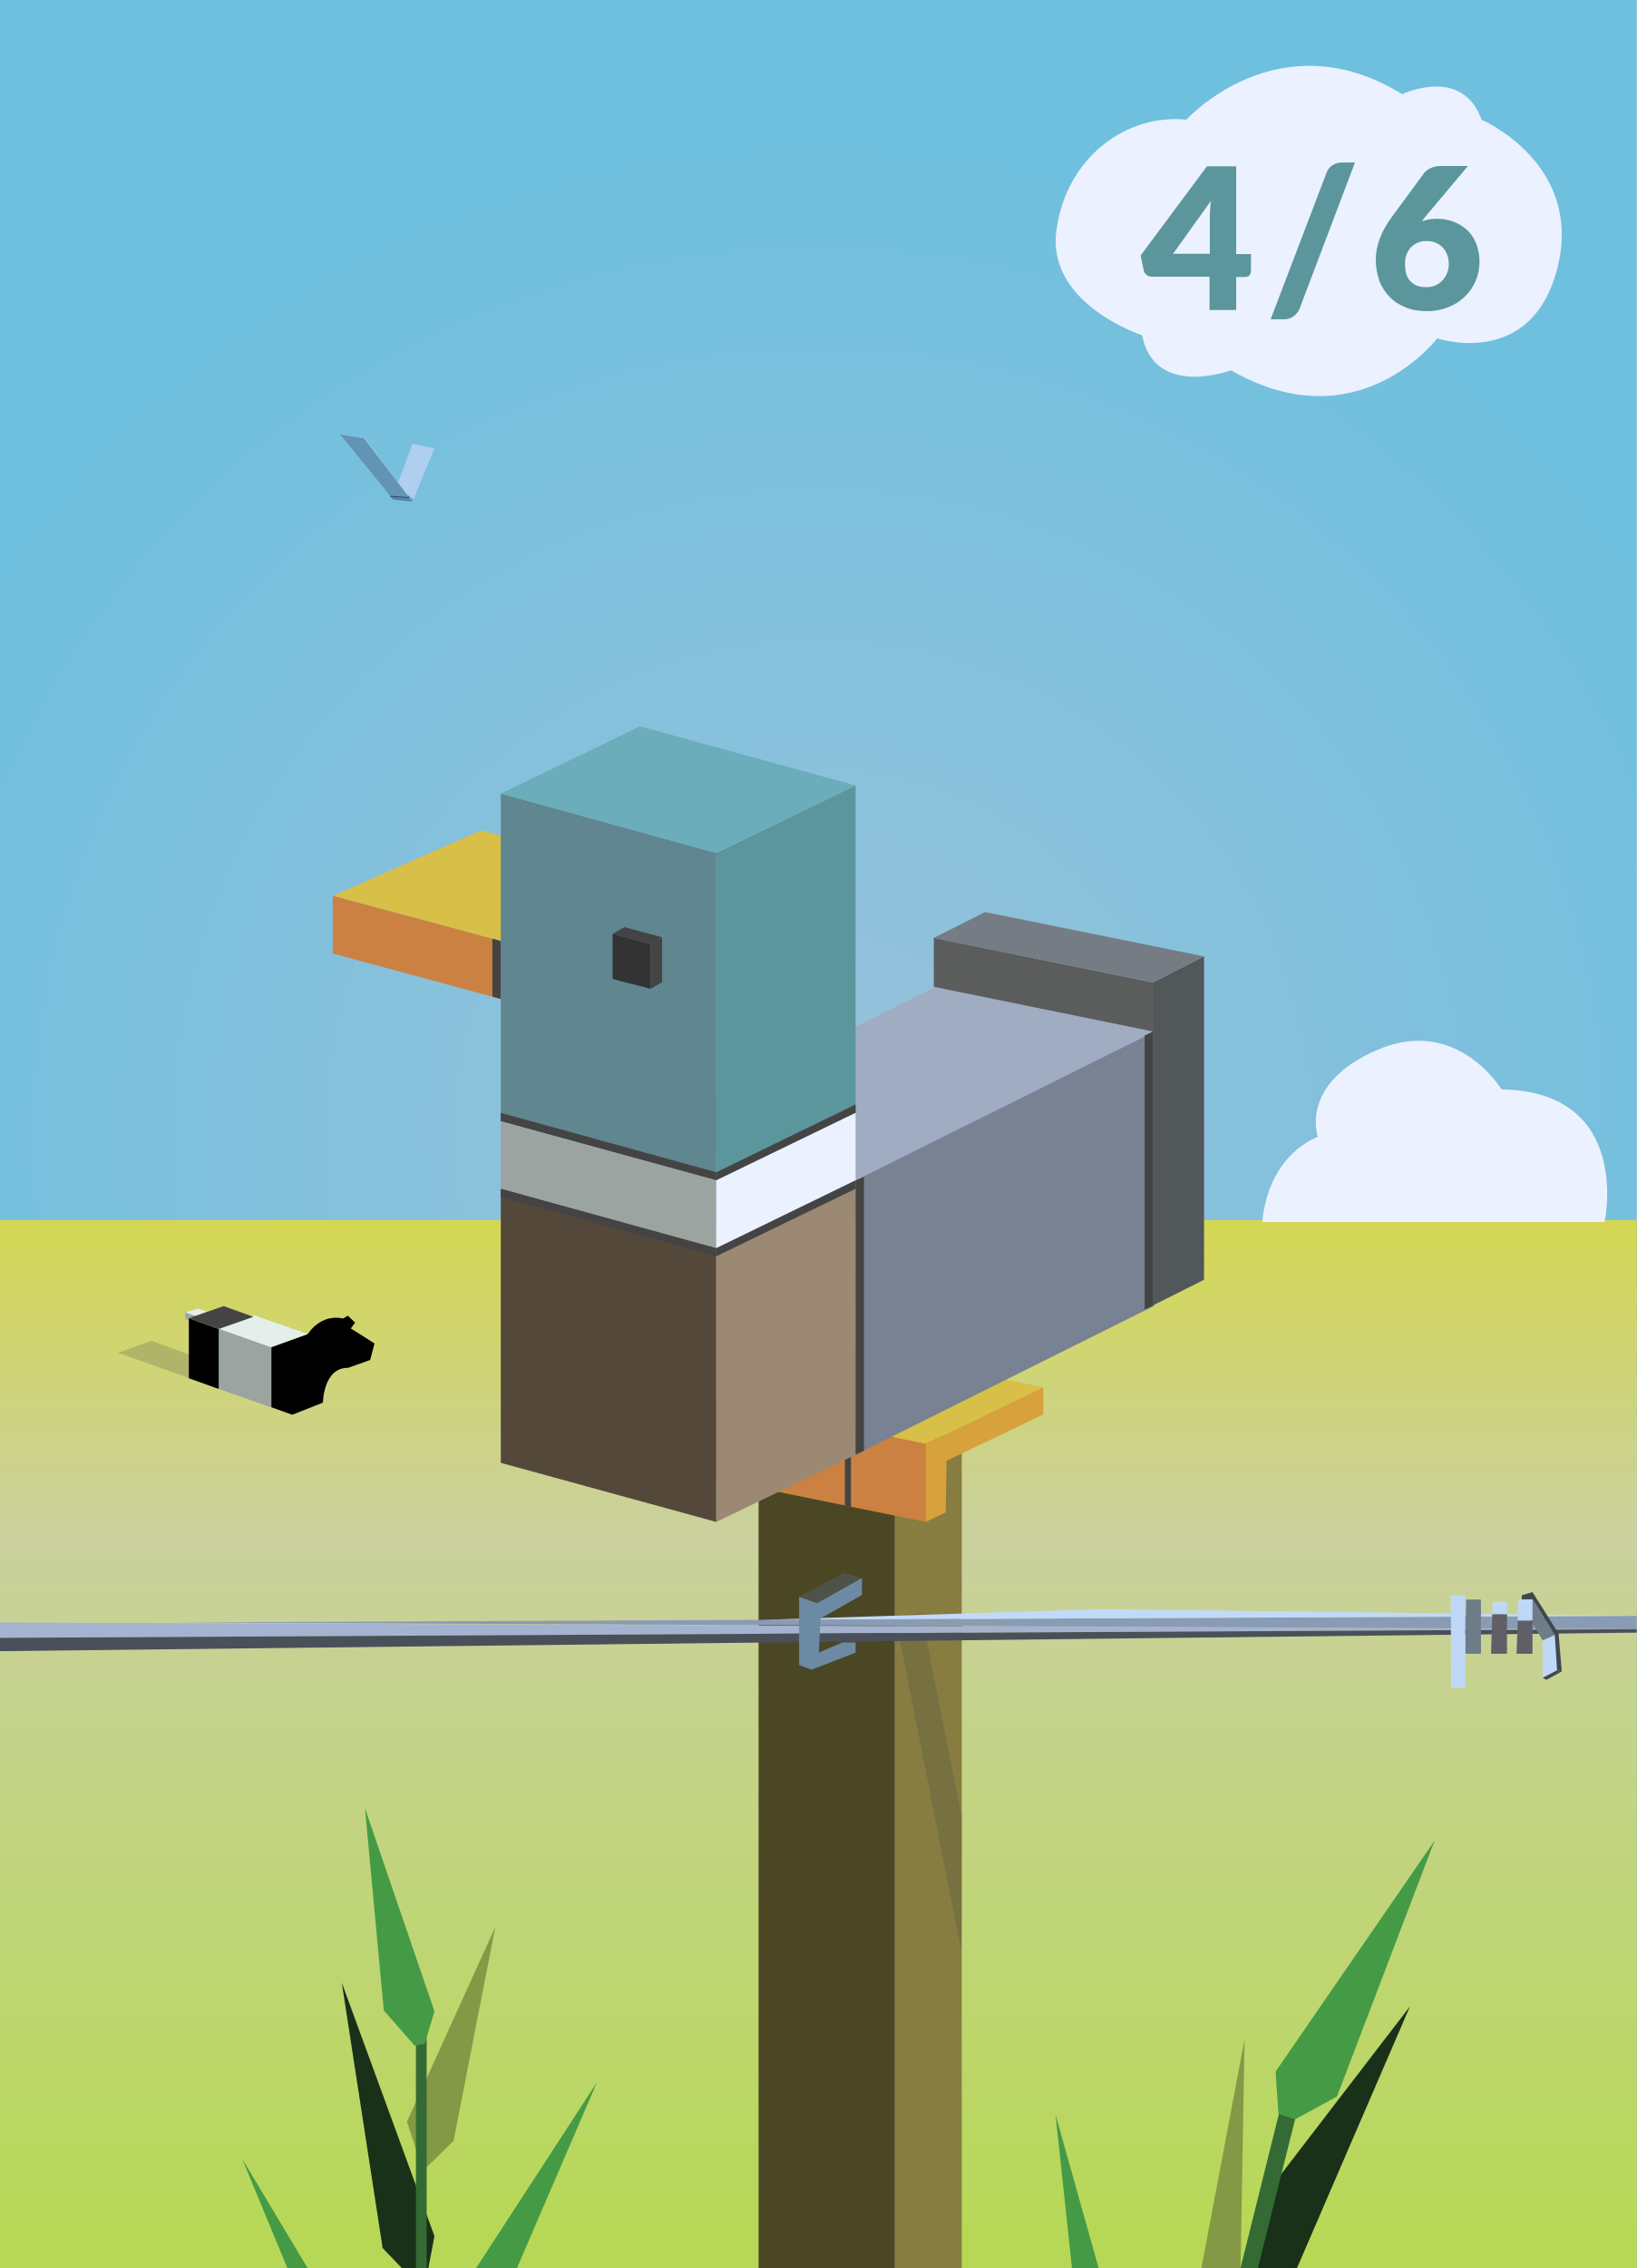
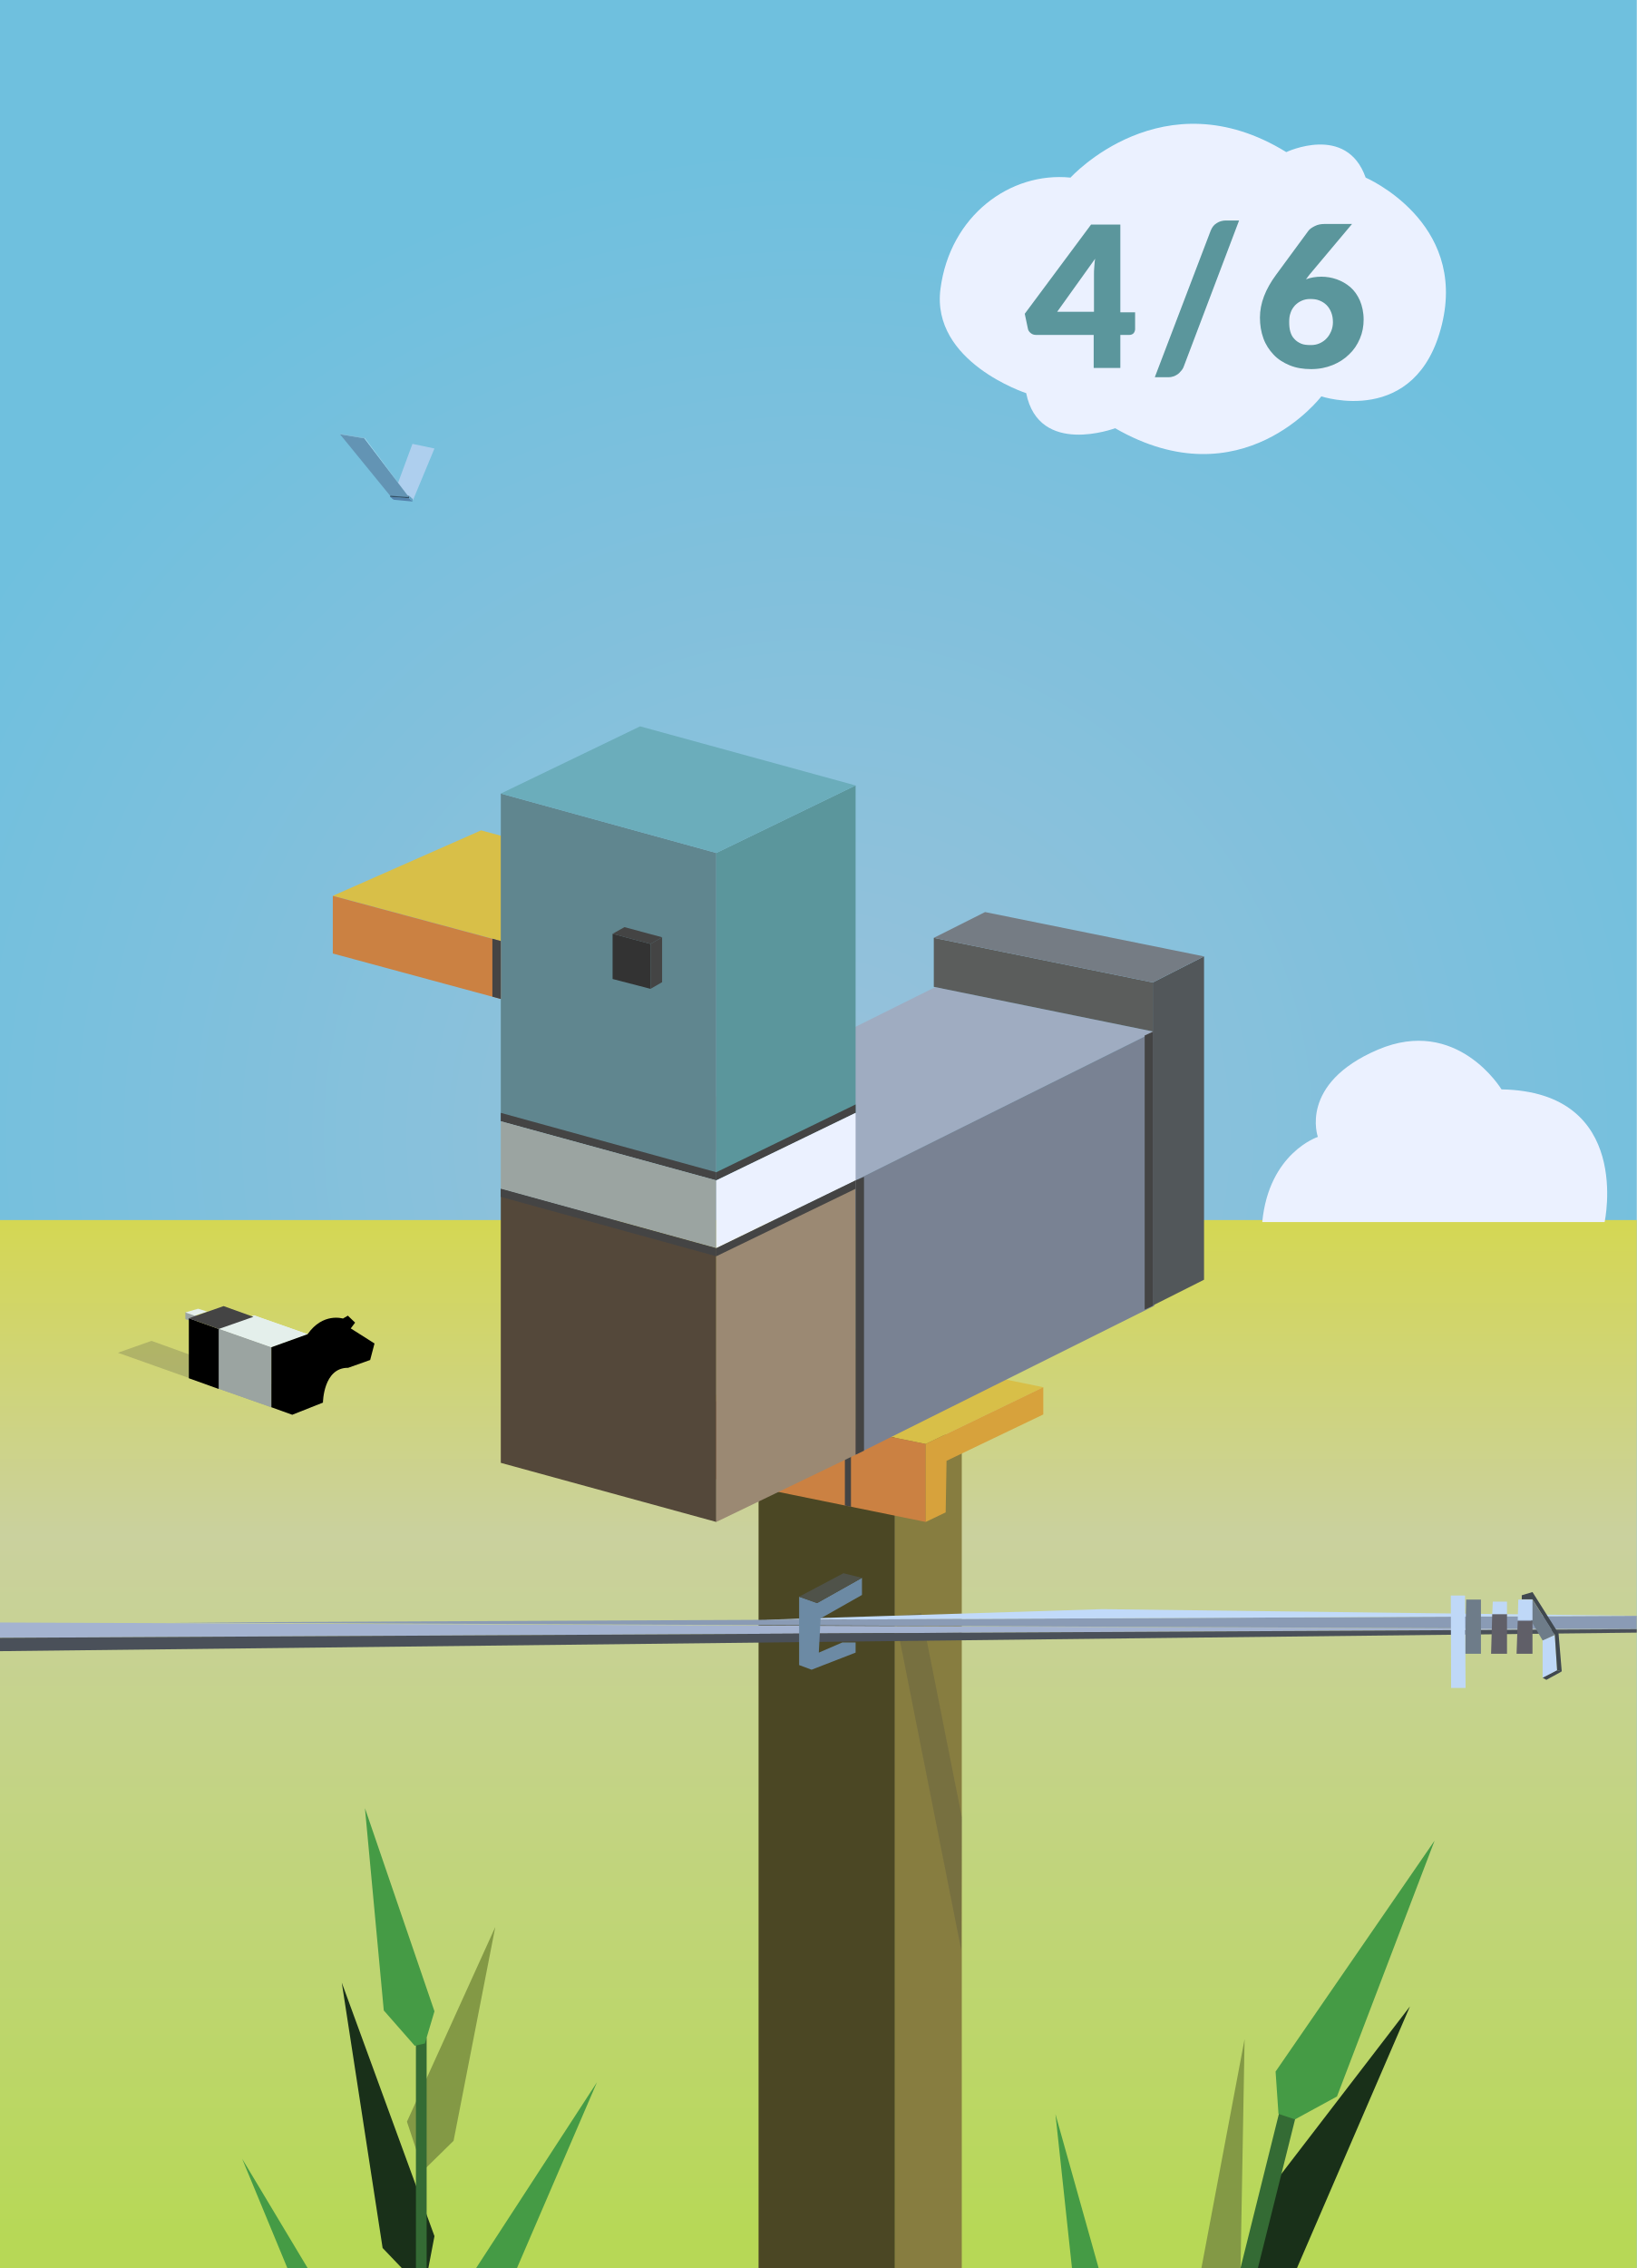
<svg xmlns="http://www.w3.org/2000/svg" version="1.1" x="0px" y="0px" viewBox="0 0 565.1 782.8" style="enable-background:new 0 0 565.1 782.8;" xml:space="preserve">
  <style type="text/css">
	.st0{fill:url(#SVGID_1_);}
	.st1{fill:url(#SVGID_2_);}
- 	.st2{fill:#9BA4A1;}
- 	.st3{fill:#E4EFEB;}
- 	.st4{opacity:0.23;fill:#444444;}
- 	.st5{fill:#444444;}
- 	.st6{fill:#AECFEE;}
- 	.st7{fill:#5483AD;}
- 	.st8{fill:#335066;}
- 	.st9{fill:#61A1C1;}
- 	.st10{fill:#6394B4;}
- 	.st11{fill:#88BBD6;}
- 	.st12{fill:#ABDAEF;}
- 	.st13{fill:url(#SVGID_3_);}
- 	.st14{fill:url(#SVGID_4_);}
- 	.st15{fill:none;stroke:#FFFFFF;stroke-linecap:round;stroke-miterlimit:10;}
- 	.st16{fill:none;stroke:#000000;stroke-miterlimit:10;}
- 	.st17{fill:#EBF1FF;}
- 	.st18{fill:url(#SVGID_5_);}
- 	.st19{fill:url(#SVGID_6_);}
- 	.st20{fill:#B4AA91;}
- 	.st21{fill:#837960;}
- 	.st22{fill:#1D3F1D;}
- 	.st23{fill:#459B45;}
- 	.st24{fill:#A4B3D0;}
- 	.st25{fill:#8A9BB5;}
- 	.st26{fill:#C1DAF9;}
- 	.st27{fill:#4A5059;}
- 	.st28{fill:#BFD8F7;}
- 	.st29{fill:#6E7C89;}
- 	.st30{fill:#40484F;}
- 	.st31{fill:#605F68;}
- 	.st32{opacity:0.3;}
+ 	.st2{opacity:0.23;fill:#444444;}
+ 	.st3{fill:#3B435E;}
+ 	.st4{fill:#202433;}
+ 	.st5{fill:#333333;}
+ 	.st6{fill:url(#SVGID_3_);}
+ 	.st7{fill:url(#SVGID_4_);}
+ 	.st8{fill:#9BA4A1;}
+ 	.st9{fill:#E4EFEB;}
+ 	.st10{fill:#444444;}
+ 	.st11{fill:none;stroke:#FFFFFF;stroke-linecap:round;stroke-miterlimit:10;}
+ 	.st12{fill:none;stroke:#000000;stroke-miterlimit:10;}
+ 	.st13{fill:#EBF1FF;}
+ 	.st14{fill:url(#SVGID_5_);}
+ 	.st15{fill:url(#SVGID_6_);}
+ 	.st16{fill:#BFD8F7;}
+ 	.st17{fill:#6E7C89;}
+ 	.st18{fill:#40484F;}
+ 	.st19{fill:#A4B3D0;}
+ 	.st20{fill:#8A9BB5;}
+ 	.st21{fill:#C1DAF9;}
+ 	.st22{fill:#4A5059;}
+ 	.st23{fill:#605F68;}
+ 	.st24{fill:#B4AA91;}
+ 	.st25{fill:#837960;}
+ 	.st26{fill:#1D3F1D;}
+ 	.st27{fill:#459B45;}
+ 	.st28{fill:#FFF0CF;}
+ 	.st29{fill:#B77A37;}
+ 	.st30{fill:#E29942;}
+ 	.st31{fill:#D9B15C;}
+ 	.st32{fill:#CEBE99;}
	.st33{fill:#3C3B41;}
- 	.st34{fill:url(#SVGID_7_);}
- 	.st35{fill:url(#SVGID_8_);}
- 	.st36{fill:#FFF0CF;}
- 	.st37{fill:#B77A37;}
- 	.st38{fill:#E29942;}
- 	.st39{fill:#D9B15C;}
- 	.st40{fill:#CEBE99;}
- 	.st41{fill:#333333;}
- 	.st42{fill:#EEFFA6;}
- 	.st43{fill:#474135;}
- 	.st44{fill:#D8EF84;}
- 	.st45{fill:#839945;}
- 	.st46{fill:#193019;}
- 	.st47{fill:#346B34;}
- 	.st48{fill:#5659BA;}
- 	.st49{fill:#D2E0FB;}
- 	.st50{fill:#3C3E4B;}
- 	.st51{fill:#FFFFFF;}
- 	.st52{fill:#5465C1;}
- 	.st53{fill:#B95438;}
- 	.st54{fill:url(#SVGID_9_);}
- 	.st55{fill:url(#SVGID_10_);}
- 	.st56{fill:#7893A4;}
- 	.st57{fill:#BA77AD;}
- 	.st58{fill:#B48CCB;}
- 	.st59{fill:#9D7FB2;}
- 	.st60{fill:#88729B;}
- 	.st61{fill:#C5B0EB;}
- 	.st62{fill:#A0C3E9;}
- 	.st63{fill:url(#SVGID_11_);}
- 	.st64{fill:url(#SVGID_12_);}
- 	.st65{fill:#A3C0D8;}
- 	.st66{fill:#D88A5A;}
- 	.st67{fill:#9C9777;}
- 	.st68{fill:#A2A793;}
- 	.st69{fill:#636864;}
- 	.st70{fill:#0C0C0C;}
- 	.st71{fill:#26240B;}
- 	.st72{fill:#A5A174;}
- 	.st73{fill:#F2B879;}
- 	.st74{fill:#8D897E;}
- 	.st75{fill:#D8AD5E;}
- 	.st76{fill:#B3AF80;}
- 	.st77{fill:url(#SVGID_13_);}
- 	.st78{fill:url(#SVGID_14_);}
- 	.st79{fill:#231F1E;}
- 	.st80{fill:#302C2D;}
- 	.st81{fill:#C96B49;}
- 	.st82{fill:#535454;}
- 	.st83{fill:#494949;}
- 	.st84{fill:#71797C;}
- 	.st85{fill:#DFC571;}
- 	.st86{fill:#C05648;}
- 	.st87{fill:#D3CF78;}
- 	.st88{fill:#BD5B42;}
- 	.st89{fill:#5086F3;}
- 	.st90{fill:#4B4724;}
- 	.st91{fill:#877D40;}
- 	.st92{fill:#62AAFC;}
- 	.st93{fill:#A64C34;}
- 	.st94{fill:#BB5338;}
- 	.st95{fill:#A0A035;}
- 	.st96{fill:#3750B5;}
- 	.st97{fill:#A3A034;}
- 	.st98{fill:#D1D540;}
- 	.st99{fill:#2A417A;}
- 	.st100{fill:#C0664E;}
- 	.st101{fill:#7F7F7F;}
- 	.st102{fill:#6C8AA4;}
- 	.st103{fill:#4F5249;}
- 	.st104{fill:#BFAF5C;}
- 	.st105{fill:#E28D4D;}
+ 	.st34{fill:#EEFFA6;}
+ 	.st35{fill:#474135;}
+ 	.st36{fill:#D8EF84;}
+ 	.st37{fill:#AECFEE;}
+ 	.st38{fill:#5483AD;}
+ 	.st39{fill:#335066;}
+ 	.st40{fill:#61A1C1;}
+ 	.st41{fill:#6394B4;}
+ 	.st42{fill:#88BBD6;}
+ 	.st43{fill:#ABDAEF;}
+ 	.st44{fill:#839945;}
+ 	.st45{fill:#193019;}
+ 	.st46{fill:#346B34;}
+ 	.st47{fill:url(#SVGID_7_);}
+ 	.st48{fill:url(#SVGID_8_);}
+ 	.st49{fill:#5659BA;}
+ 	.st50{fill:#D2E0FB;}
+ 	.st51{fill:#3C3E4B;}
+ 	.st52{fill:#FFFFFF;}
+ 	.st53{opacity:0.3;}
+ 	.st54{fill:#5465C1;}
+ 	.st55{fill:#B95438;}
+ 	.st56{fill:url(#SVGID_9_);}
+ 	.st57{fill:url(#SVGID_10_);}
+ 	.st58{fill:#7893A4;}
+ 	.st59{fill:#BA77AD;}
+ 	.st60{fill:#B48CCB;}
+ 	.st61{fill:#9D7FB2;}
+ 	.st62{fill:#88729B;}
+ 	.st63{fill:#C5B0EB;}
+ 	.st64{fill:#A0C3E9;}
+ 	.st65{fill:url(#SVGID_11_);}
+ 	.st66{fill:url(#SVGID_12_);}
+ 	.st67{fill:#A3C0D8;}
+ 	.st68{fill:#D88A5A;}
+ 	.st69{fill:#9C9777;}
+ 	.st70{fill:#A2A793;}
+ 	.st71{fill:#636864;}
+ 	.st72{fill:#0C0C0C;}
+ 	.st73{fill:#26240B;}
+ 	.st74{fill:#A5A174;}
+ 	.st75{fill:#F2B879;}
+ 	.st76{fill:#8D897E;}
+ 	.st77{fill:#D8AD5E;}
+ 	.st78{fill:#B3AF80;}
+ 	.st79{fill:url(#SVGID_13_);}
+ 	.st80{fill:url(#SVGID_14_);}
+ 	.st81{fill:#231F1E;}
+ 	.st82{fill:#302C2D;}
+ 	.st83{fill:#C96B49;}
+ 	.st84{fill:#535454;}
+ 	.st85{fill:#494949;}
+ 	.st86{fill:#71797C;}
+ 	.st87{fill:#DFC571;}
+ 	.st88{fill:#C05648;}
+ 	.st89{fill:#D3CF78;}
+ 	.st90{fill:#BD5B42;}
+ 	.st91{fill:#5086F3;}
+ 	.st92{fill:#4B4724;}
+ 	.st93{fill:#877D40;}
+ 	.st94{fill:#62AAFC;}
+ 	.st95{fill:#A64C34;}
+ 	.st96{fill:#BB5338;}
+ 	.st97{fill:#A0A035;}
+ 	.st98{fill:#3750B5;}
+ 	.st99{fill:#A3A034;}
+ 	.st100{fill:#D1D540;}
+ 	.st101{fill:#2A417A;}
+ 	.st102{fill:#C0664E;}
+ 	.st103{fill:#7F7F7F;}
+ 	.st104{fill:#6C8AA4;}
+ 	.st105{fill:#4F5249;}
	.st106{fill:url(#SVGID_15_);}
	.st107{fill:url(#SVGID_16_);}
	.st108{fill:#5B969C;}
	.st109{fill:#9FACC1;}
	.st110{fill:#D8BF48;}
	.st111{fill:#CB8142;}
	.st112{fill:#D7A23C;}
	.st113{fill:#5B5D5C;}
	.st114{fill:#60868F;}
	.st115{fill:#6BADBB;}
	.st116{fill:#798293;}
	.st117{fill:#52575A;}
	.st118{fill:#757C84;}
	.st119{fill:#54483A;}
	.st120{fill:#9B8973;}
- 	.st121{fill:#C78636;}
- 	.st122{fill:#BE7A33;}
- 	.st123{fill:#CB9336;}
- 	.st124{fill:#767C7A;}
- 	.st125{fill:#D8DCE5;}
- 	.st126{fill:#CFD3D1;}
- 	.st127{fill:none;}
- 	.st128{stroke:#000000;stroke-miterlimit:10;}
- 	.st129{fill:#FFFFFF;stroke:#000000;stroke-miterlimit:10;}
- 	.st130{stroke:#000000;stroke-linecap:round;stroke-linejoin:round;stroke-miterlimit:10;}
+ 	.st121{fill:none;}
+ 	.st122{fill:#495370;}
+ 	.st123{fill:url(#SVGID_17_);}
+ 	.st124{fill:url(#SVGID_18_);}
+ 	.st125{fill:#BFAF5C;}
+ 	.st126{fill:#E28D4D;}
+ 	.st127{fill:#C78636;}
+ 	.st128{fill:#BE7A33;}
+ 	.st129{fill:#CB9336;}
+ 	.st130{fill:#767C7A;}
+ 	.st131{fill:#D8DCE5;}
+ 	.st132{fill:#CFD3D1;}
+ 	.st133{stroke:#000000;stroke-miterlimit:10;}
+ 	.st134{fill:#FFFFFF;stroke:#000000;stroke-miterlimit:10;}
+ 	.st135{stroke:#000000;stroke-linecap:round;stroke-linejoin:round;stroke-miterlimit:10;}
</style>
  <g id="IMG_x5F_1254_xA0_Image_1_">
</g>
  <g id="Layer_2">
    <g>
      <radialGradient id="SVGID_1_" cx="282.548" cy="391.406" r="341.344" gradientUnits="userSpaceOnUse">
        <stop offset="0" style="stop-color:#99C1DA" />
        <stop offset="1" style="stop-color:#6FC0DE" />
      </radialGradient>
      <rect class="st0" width="565.1" height="782.8" />
      <linearGradient id="SVGID_2_" gradientUnits="userSpaceOnUse" x1="282.452" y1="760.567" x2="282.649" y2="3.623" gradientTransform="matrix(1 0 0 0.4621 0 420.9854)">
        <stop offset="0" style="stop-color:#B7D856" />
        <stop offset="0.692" style="stop-color:#CAD19E" />
        <stop offset="1" style="stop-color:#D4D754" />
      </linearGradient>
      <rect y="421.1" class="st1" width="565.1" height="361.7" />
    </g>
    <g>
-       <polygon class="st6" points="150,154.8 142.4,153.2 135.9,170.8 142.6,172.6   " />
-       <g>
-         <polygon class="st7" points="141.7,172.4 141.7,172.4 142.1,172.7 142.1,172.7 142.5,173.1 136,172.5 135.5,172.2 135.1,171.8      134.7,171.5 141.3,172    " />
-         <polygon class="st8" points="141.3,172 141.3,171.2 134.8,170.6 134.7,171.5    " />
+       <polygon class="st37" points="150,154.8 142.4,153.2 135.9,170.8 142.6,172.6   " />
+       <g>
+         <polygon class="st38" points="141.7,172.4 141.7,172.4 142.1,172.7 142.1,172.7 142.5,173.1 136,172.5 135.5,172.2 135.1,171.8      134.7,171.5 141.3,172    " />
+         <polygon class="st39" points="141.3,172 141.3,171.2 134.8,170.6 134.7,171.5    " />
        <g>
-           <polygon class="st9" points="141.3,171.2 141.7,171.5 141.7,171.6 141.7,171.5 142.1,171.9 142.1,172.7 141.7,172.4       141.7,172.4 141.3,172     " />
-           <polygon class="st9" points="142.1,171.9 142.5,172.2 142.5,173.1 142.1,172.7     " />
+           <polygon class="st40" points="141.3,171.2 141.7,171.5 141.7,171.6 141.7,171.5 142.1,171.9 142.1,172.7 141.7,172.4       141.7,172.4 141.3,172     " />
+           <polygon class="st40" points="142.1,171.9 142.5,172.2 142.5,173.1 142.1,172.7     " />
        </g>
      </g>
      <g>
-         <polygon class="st10" points="125.8,151.3 117.4,149.9 134.7,171.1 141.2,171.6    " />
-         <polygon class="st11" points="125.9,151.1 125.8,151.3 117.4,149.9 117.5,149.7    " />
-         <polygon class="st12" points="125.8,151.3 141.2,171.6 125.9,151.1    " />
-       </g>
-     </g>
-     <rect x="261.9" y="495.1" class="st90" width="47.1" height="287.7" />
-     <rect x="309" y="495.1" transform="matrix(-1 -1.224647e-16 1.224647e-16 -1 641.0586 1277.958)" class="st91" width="23.1" height="287.7" />
-     <polygon class="st4" points="318.1,556.8 309,557.7 331.9,673.2 332.1,627.3  " />
-     <g>
-       <polygon class="st45" points="171,665.1 156.6,738.9 146.1,749.2 140.5,732.3   " />
-       <polygon class="st46" points="118,684.3 132.1,775.9 138.7,782.8 147.9,782.8 150,771.8   " />
-       <rect x="143.6" y="703.4" class="st47" width="3.7" height="79.4" />
-       <polygon class="st23" points="126,624.1 132.5,693.9 143.2,706.1 146.7,705.3 150,694.2   " />
-       <polygon class="st23" points="83.6,745.1 99.2,782.8 106.2,782.8   " />
-       <polygon class="st23" points="164.4,782.8 206.1,718.7 178.5,782.8   " />
-     </g>
-     <g>
-       <polygon class="st46" points="486.8,692.5 447.8,782.8 430.8,782.9 437.8,756.3   " />
-       <polygon class="st45" points="429.7,703.8 428.3,782.8 414.8,782.8   " />
-       <polygon class="st47" points="447.2,706.9 452.9,708.4 434.3,782.8 428.3,782.8   " />
-       <polygon class="st23" points="495.3,635.3 461.6,723.6 447.1,731.5 441.4,729.6 440.4,715   " />
-       <polygon class="st23" points="364.4,729.7 379.3,782.8 370.1,782.8   " />
-     </g>
-     <g>
-       <polygon class="st4" points="40.7,466.9 52.3,462.8 111.5,484.1 100.9,488.3   " />
-       <g>
-         <polygon class="st2" points="75.2,458.5 93.7,465 93.7,485.7 75.2,479.2    " />
-         <polygon class="st3" points="87.7,454 106.2,460.5 93.7,465 75.2,458.5    " />
-         <polygon class="st2" points="75.2,458.5 93.7,465 93.7,485.7 75.2,479.2    " />
-         <polygon class="st3" points="87.7,454 106.2,460.5 93.7,465 75.2,458.5    " />
-         <polygon class="st2" points="64,452.9 67.8,454.1 67.8,456.5 64,455.3    " />
-         <polygon class="st3" points="68.4,451.7 71.6,452.7 67.2,454.1 64,453    " />
+         <polygon class="st41" points="125.8,151.3 117.4,149.9 134.7,171.1 141.2,171.6    " />
+         <polygon class="st42" points="125.9,151.1 125.8,151.3 117.4,149.9 117.5,149.7    " />
+         <polygon class="st43" points="125.8,151.3 141.2,171.6 125.9,151.1    " />
+       </g>
+     </g>
+     <rect x="261.9" y="495.1" class="st92" width="47.1" height="287.7" />
+     <rect x="309" y="495.1" transform="matrix(-1 -1.224647e-16 1.224647e-16 -1 641.0586 1277.958)" class="st93" width="23.1" height="287.7" />
+     <polygon class="st2" points="318.1,556.8 309,557.7 331.9,673.2 332.1,627.3  " />
+     <g>
+       <polygon class="st44" points="171,665.1 156.6,738.9 146.1,749.2 140.5,732.3   " />
+       <polygon class="st45" points="118,684.3 132.1,775.9 138.7,782.8 147.9,782.8 150,771.8   " />
+       <rect x="143.6" y="703.4" class="st46" width="3.7" height="79.4" />
+       <polygon class="st27" points="126,624.1 132.5,693.9 143.2,706.1 146.7,705.3 150,694.2   " />
+       <polygon class="st27" points="83.6,745.1 99.2,782.8 106.2,782.8   " />
+       <polygon class="st27" points="164.4,782.8 206.1,718.7 178.5,782.8   " />
+     </g>
+     <g>
+       <polygon class="st45" points="486.8,692.5 447.8,782.8 430.8,782.9 437.8,756.3   " />
+       <polygon class="st44" points="429.7,703.8 428.3,782.8 414.8,782.8   " />
+       <polygon class="st46" points="447.2,706.9 452.9,708.4 434.3,782.8 428.3,782.8   " />
+       <polygon class="st27" points="495.3,635.3 461.6,723.6 447.1,731.5 441.4,729.6 440.4,715   " />
+       <polygon class="st27" points="364.4,729.7 379.3,782.8 370.1,782.8   " />
+     </g>
+     <g>
+       <polygon class="st2" points="40.7,466.9 52.3,462.8 111.5,484.1 100.9,488.3   " />
+       <g>
+         <polygon class="st8" points="75.2,458.5 93.7,465 93.7,485.7 75.2,479.2    " />
+         <polygon class="st9" points="87.7,454 106.2,460.5 93.7,465 75.2,458.5    " />
+         <polygon class="st8" points="75.2,458.5 93.7,465 93.7,485.7 75.2,479.2    " />
+         <polygon class="st9" points="87.7,454 106.2,460.5 93.7,465 75.2,458.5    " />
+         <polygon class="st8" points="64,452.9 67.8,454.1 67.8,456.5 64,455.3    " />
+         <polygon class="st9" points="68.4,451.7 71.6,452.7 67.2,454.1 64,453    " />
        <polygon points="65.2,455 75.5,458.7 75.5,479.4 65.2,475.7    " />
-         <polygon class="st5" points="77.2,450.8 87.5,454.5 75.5,458.7 65.2,455    " />
+         <polygon class="st10" points="77.2,450.8 87.5,454.5 75.5,458.7 65.2,455    " />
        <path d="M120.2,472.1l7.6-2.7l1.5-5.7l-8.2-5.2l1.5-2l-2.5-2.4l-1.7,1c0,0-6.9-2.2-12.2,5.4L93.7,465v20.7l7.2,2.6l10.6-4.2     C111.5,484.1,111.6,472,120.2,472.1z" />
      </g>
    </g>
-     <path class="st17" d="M409.6,41.3c0,0,31.8-35.1,74.5-8.8c0,0,20.8-9.9,27.4,8.8c0,0,35.1,15.1,26.3,50.8s-41.6,24.7-41.6,24.7   s-27.4,36.2-71.2,11c0,0-26.3,9.9-30.7-12.1c0,0-32.9-10.7-29.6-36S388.8,39.2,409.6,41.3z" />
-     <g>
-       <path class="st108" d="M431.9,87.7v5.9c0,0.5-0.2,1-0.5,1.4c-0.4,0.4-0.9,0.6-1.5,0.6h-3.1v11.4h-9.2V95.5h-19.9    c-0.7,0-1.3-0.2-1.8-0.6c-0.5-0.4-0.9-0.9-1-1.5l-1.1-5.2l22.9-30.8h10.1v30.3H431.9z M417.7,87.7V74.8c0-0.8,0-1.6,0.1-2.6    c0.1-0.9,0.1-1.9,0.3-2.9l-13.1,18.3H417.7z" />
-       <path class="st108" d="M448.7,106.5c-0.2,0.6-0.6,1.2-1,1.6c-0.4,0.5-0.8,0.9-1.3,1.2s-1,0.6-1.6,0.7c-0.6,0.2-1.1,0.2-1.6,0.2    h-4.5L458,59.6c0.5-1.2,1.1-2,2.1-2.6c0.9-0.6,2-0.9,3.2-0.9h4.5L448.7,106.5z" />
-       <path class="st108" d="M490.9,76.4c1.6-0.6,3.4-0.9,5.3-0.9c1.8,0,3.6,0.3,5.3,0.9s3.3,1.5,4.7,2.7c1.4,1.2,2.5,2.8,3.3,4.6    c0.8,1.9,1.3,4.1,1.3,6.6c0,2.3-0.4,4.5-1.3,6.6c-0.9,2.1-2.1,3.9-3.7,5.4c-1.6,1.6-3.5,2.8-5.7,3.7s-4.7,1.4-7.4,1.4    c-2.8,0-5.2-0.4-7.4-1.3c-2.2-0.9-4.1-2.1-5.6-3.7c-1.5-1.6-2.7-3.4-3.5-5.6c-0.8-2.2-1.2-4.6-1.2-7.2c0-4.9,1.9-9.8,5.6-14.8    l11.1-15.1c0.5-0.7,1.3-1.2,2.3-1.7c1-0.5,2.1-0.7,3.4-0.7h9.4l-14.7,17.5L490.9,76.4z M492.6,99.1c1.1,0,2.1-0.2,3-0.6    c0.9-0.4,1.8-1,2.4-1.7c0.7-0.7,1.2-1.6,1.6-2.5c0.4-1,0.6-2,0.6-3.1c0-1.3-0.2-2.4-0.6-3.4c-0.4-1-0.9-1.8-1.6-2.5    s-1.5-1.2-2.5-1.6c-1-0.4-2-0.5-3.2-0.5c-1.1,0-2,0.2-2.9,0.6c-0.9,0.4-1.6,0.9-2.3,1.6c-0.6,0.7-1.2,1.5-1.5,2.5    c-0.4,1-0.5,2.1-0.5,3.3c0,1.2,0.1,2.3,0.4,3.3c0.3,1,0.7,1.8,1.4,2.5c0.6,0.7,1.4,1.2,2.3,1.6S491.3,99.1,492.6,99.1z" />
-     </g>
-     <g>
-       <polygon class="st24" points="0,560 565.1,562.3 0,565.3   " />
-       <polygon class="st25" points="565.1,557.7 565.1,562.3 59.1,560   " />
-       <polygon class="st26" points="565.1,557.7 262.8,559.1 380.6,555.4   " />
-       <polygon class="st27" points="0,569.9 0,565.3 565.1,562.3 565.1,563.5   " />
-     </g>
-     <polygon class="st102" points="297.6,544.6 282.1,553.3 275.9,551.1 275.9,574.7 280.2,576.3 295.4,570.4 295.4,566.9 290.8,566.9    282.7,570.4 283.3,558.6 297.6,550.5  " />
-     <polygon class="st103" points="282.1,553.3 275.9,551.1 291.2,543 297.6,544.6  " />
-     <g>
-       <polygon class="st28" points="532.6,566.2 536.8,564.3 537.6,576.6 532.6,579.1   " />
-       <polygon class="st29" points="532.6,566.2 536.8,564.3 529.1,552.1 525.4,553.9   " />
-       <polygon class="st30" points="529.1,549.5 538.1,563.8 539.2,576.9 537.6,576.5 536.8,564.2 529.1,552 525.4,552 525.4,550.6       " />
-       <polygon class="st30" points="533.9,579.8 532.6,579.1 537.6,576.5 539.2,576.9   " />
-       <polygon class="st31" points="515.2,557.1 520.3,557.1 520.3,570.8 514.8,570.8   " />
-       <polygon class="st28" points="515.4,552.8 520.3,552.8 520.3,557.1 515.2,557.1   " />
-       <polygon class="st29" points="506.2,552.1 511.3,552.1 511.3,570.8 505.8,570.8   " />
-       <polygon class="st28" points="500.9,550.7 505.8,550.7 506,582.6 501,582.6   " />
-       <polygon class="st31" points="524,559.5 529.1,559.5 529.1,570.8 523.6,570.8   " />
-       <polygon class="st28" points="524.2,552.1 529.1,552.1 529.1,559.2 524,559.2   " />
+     <path class="st13" d="M369.6,61.3c0,0,31.8-35.1,74.5-8.8c0,0,20.8-9.9,27.4,8.8c0,0,35.1,15.1,26.3,50.8   c-8.8,35.7-41.6,24.7-41.6,24.7s-27.4,36.2-71.2,11c0,0-26.3,9.9-30.7-12.1c0,0-32.9-10.7-29.6-36S348.8,59.2,369.6,61.3z" />
+     <g>
+       <path class="st108" d="M391.9,107.7v5.9c0,0.5-0.2,1-0.5,1.4c-0.4,0.4-0.9,0.6-1.5,0.6h-3.1v11.4h-9.2v-11.4h-19.9    c-0.7,0-1.3-0.2-1.8-0.6c-0.5-0.4-0.9-0.9-1-1.5l-1.1-5.2l22.9-30.8h10.1v30.3H391.9z M377.7,107.7V94.8c0-0.8,0-1.6,0.1-2.6    c0.1-0.9,0.1-1.9,0.3-2.9l-13.1,18.3H377.7z" />
+       <path class="st108" d="M408.7,126.5c-0.2,0.6-0.6,1.2-1,1.6c-0.4,0.5-0.8,0.9-1.3,1.2s-1,0.6-1.6,0.7c-0.6,0.2-1.1,0.2-1.6,0.2    h-4.5L418,79.6c0.5-1.2,1.1-2,2.1-2.6c0.9-0.6,2-0.9,3.2-0.9h4.5L408.7,126.5z" />
+       <path class="st108" d="M450.9,96.4c1.6-0.6,3.4-0.9,5.3-0.9c1.8,0,3.6,0.3,5.3,0.9s3.3,1.5,4.7,2.7c1.4,1.2,2.5,2.8,3.3,4.6    c0.8,1.9,1.3,4.1,1.3,6.6c0,2.3-0.4,4.5-1.3,6.6c-0.9,2.1-2.1,3.9-3.7,5.4c-1.6,1.6-3.5,2.8-5.7,3.7s-4.7,1.4-7.4,1.4    c-2.8,0-5.2-0.4-7.4-1.3c-2.2-0.9-4.1-2.1-5.6-3.7c-1.5-1.6-2.7-3.4-3.5-5.6c-0.8-2.2-1.2-4.6-1.2-7.2c0-4.9,1.9-9.8,5.6-14.8    l11.1-15.1c0.5-0.7,1.3-1.2,2.3-1.7c1-0.5,2.1-0.7,3.4-0.7h9.4l-14.7,17.5L450.9,96.4z M452.6,119.1c1.1,0,2.1-0.2,3-0.6    c0.9-0.4,1.8-1,2.4-1.7c0.7-0.7,1.2-1.6,1.6-2.5c0.4-1,0.6-2,0.6-3.1c0-1.3-0.2-2.4-0.6-3.4c-0.4-1-0.9-1.8-1.6-2.5    s-1.5-1.2-2.5-1.6c-1-0.4-2-0.5-3.2-0.5c-1.1,0-2,0.2-2.9,0.6c-0.9,0.4-1.6,0.9-2.3,1.6c-0.6,0.7-1.2,1.5-1.5,2.5    c-0.4,1-0.5,2.1-0.5,3.3c0,1.2,0.1,2.3,0.4,3.3c0.3,1,0.7,1.8,1.4,2.5c0.6,0.7,1.4,1.2,2.3,1.6S451.3,119.1,452.6,119.1z" />
+     </g>
+     <g>
+       <polygon class="st19" points="0,560 565.1,562.3 0,565.3   " />
+       <polygon class="st20" points="565.1,557.7 565.1,562.3 59.1,560   " />
+       <polygon class="st21" points="565.1,557.7 262.8,559.1 380.6,555.4   " />
+       <polygon class="st22" points="0,569.9 0,565.3 565.1,562.3 565.1,563.5   " />
+     </g>
+     <polygon class="st104" points="297.6,544.6 282.1,553.3 275.9,551.1 275.9,574.7 280.2,576.3 295.4,570.4 295.4,566.9 290.8,566.9    282.7,570.4 283.3,558.6 297.6,550.5  " />
+     <polygon class="st105" points="282.1,553.3 275.9,551.1 291.2,543 297.6,544.6  " />
+     <g>
+       <polygon class="st16" points="532.6,566.2 536.8,564.3 537.6,576.6 532.6,579.1   " />
+       <polygon class="st17" points="532.6,566.2 536.8,564.3 529.1,552.1 525.4,553.9   " />
+       <polygon class="st18" points="529.1,549.5 538.1,563.8 539.2,576.9 537.6,576.5 536.8,564.2 529.1,552 525.4,552 525.4,550.6       " />
+       <polygon class="st18" points="533.9,579.8 532.6,579.1 537.6,576.5 539.2,576.9   " />
+       <polygon class="st23" points="515.2,557.1 520.3,557.1 520.3,570.8 514.8,570.8   " />
+       <polygon class="st16" points="515.4,552.8 520.3,552.8 520.3,557.1 515.2,557.1   " />
+       <polygon class="st17" points="506.2,552.1 511.3,552.1 511.3,570.8 505.8,570.8   " />
+       <polygon class="st16" points="500.9,550.7 505.8,550.7 506,582.6 501,582.6   " />
+       <polygon class="st23" points="524,559.5 529.1,559.5 529.1,570.8 523.6,570.8   " />
+       <polygon class="st16" points="524.2,552.1 529.1,552.1 529.1,559.2 524,559.2   " />
    </g>
    <g>
      <polygon class="st109" points="322.9,340.7 398.5,356.1 295.4,407.4 219.8,392   " />
      <polygon class="st110" points="284.6,463.3 360.2,478.8 319.6,498.4 244,483   " />
      <polygon class="st111" points="319.6,525.3 319.6,498.4 244,483 244,509.9   " />
-       <polygon class="st5" points="293.8,520.1 293.8,492.7 291.7,492 291.7,519.6   " />
+       <polygon class="st10" points="293.8,520.1 293.8,492.7 291.7,492 291.7,519.6   " />
      <polygon class="st112" points="360.2,478.8 360.2,488.2 326.8,504.2 326.5,522 319.6,525.3 319.6,498.4   " />
      <polygon class="st113" points="322.4,340.6 398,356 398,339.1 322.4,323.7   " />
      <polygon class="st110" points="166.1,286.6 114.9,309.2 172.9,324.8 224,302.3   " />
      <polygon class="st114" points="247.3,407.4 247.3,294.4 172.9,273.9 172.9,387   " />
      <polygon class="st111" points="114.9,329.1 114.9,309.2 172.9,324.8 172.9,344.8   " />
-       <polygon class="st5" points="170,344 170,324 172.9,324.8 172.9,344.8   " />
+       <polygon class="st10" points="170,344 170,324 172.9,324.8 172.9,344.8   " />
      <polygon class="st108" points="247.3,407.4 247.3,294.4 295.4,271.1 295.4,384.1   " />
-       <polygon class="st5" points="247.3,407.4 247.3,404.6 172.9,384.1 172.9,387   " />
-       <polygon class="st5" points="247.3,407.4 247.3,404.6 295.4,381.2 295.4,384.1   " />
+       <polygon class="st10" points="247.3,407.4 247.3,404.6 172.9,384.1 172.9,387   " />
+       <polygon class="st10" points="247.3,407.4 247.3,404.6 295.4,381.2 295.4,384.1   " />
      <polygon class="st115" points="172.9,273.9 247.3,294.4 295.4,271.1 221,250.7   " />
      <polygon class="st116" points="398.5,450.7 398.5,356.1 295.4,407.4 295.4,502.1   " />
      <polygon class="st117" points="398,450.6 398,339.1 415.7,330.1 415.7,441.7   " />
      <polygon class="st118" points="322.4,323.7 398,339.1 415.7,330.1 340.1,314.8   " />
      <polygon class="st119" points="247.3,525.3 247.3,430.8 172.9,410.3 172.9,504.9   " />
      <polygon class="st120" points="247.3,525.3 247.3,430.8 295.4,407.4 295.4,502.1   " />
-       <polygon class="st5" points="298.3,500.7 298.3,406.2 295.4,407.4 295.4,502.1   " />
-       <polygon class="st5" points="398,450.7 398,356.1 395.2,357.4 395.2,452   " />
-       <polygon class="st2" points="247.3,407.4 247.3,430.8 172.9,410.3 172.9,387   " />
-       <polygon class="st17" points="247.3,407.4 247.3,430.8 295.4,407.4 295.4,384.1   " />
-       <polygon class="st5" points="247.3,433.6 247.3,430.8 172.9,410.3 172.9,413.1   " />
-       <polygon class="st5" points="247.3,433.6 247.3,430.8 295.4,407.4 295.4,410.3   " />
-       <g>
-         <polygon class="st41" points="224.6,341.3 211.5,337.9 211.5,322.3 224.6,325.8    " />
-         <polygon class="st5" points="228.6,339 224.6,341.3 224.6,325.8 228.6,323.5    " />
-         <polygon class="st5" points="215.6,320 211.5,322.3 224.6,325.8 228.6,323.5    " />
-       </g>
-     </g>
-     <path class="st17" d="M435.8,421.8H554c0,0,9.8-45-35.6-45.8c0,0-15.3-25.4-42.7-13.7C448.3,374,455,392.4,455,392.4   S438.1,397.9,435.8,421.8z" />
+       <polygon class="st10" points="298.3,500.7 298.3,406.2 295.4,407.4 295.4,502.1   " />
+       <polygon class="st10" points="398,450.7 398,356.1 395.2,357.4 395.2,452   " />
+       <polygon class="st8" points="247.3,407.4 247.3,430.8 172.9,410.3 172.9,387   " />
+       <polygon class="st13" points="247.3,407.4 247.3,430.8 295.4,407.4 295.4,384.1   " />
+       <polygon class="st10" points="247.3,433.6 247.3,430.8 172.9,410.3 172.9,413.1   " />
+       <polygon class="st10" points="247.3,433.6 247.3,430.8 295.4,407.4 295.4,410.3   " />
+       <g>
+         <polygon class="st5" points="224.6,341.3 211.5,337.9 211.5,322.3 224.6,325.8    " />
+         <polygon class="st10" points="228.6,339 224.6,341.3 224.6,325.8 228.6,323.5    " />
+         <polygon class="st10" points="215.6,320 211.5,322.3 224.6,325.8 228.6,323.5    " />
+       </g>
+     </g>
+     <path class="st13" d="M435.8,421.8H554c0,0,9.8-45-35.6-45.8c0,0-15.3-25.4-42.7-13.7C448.3,374,455,392.4,455,392.4   S438.1,397.9,435.8,421.8z" />
  </g>
</svg>
